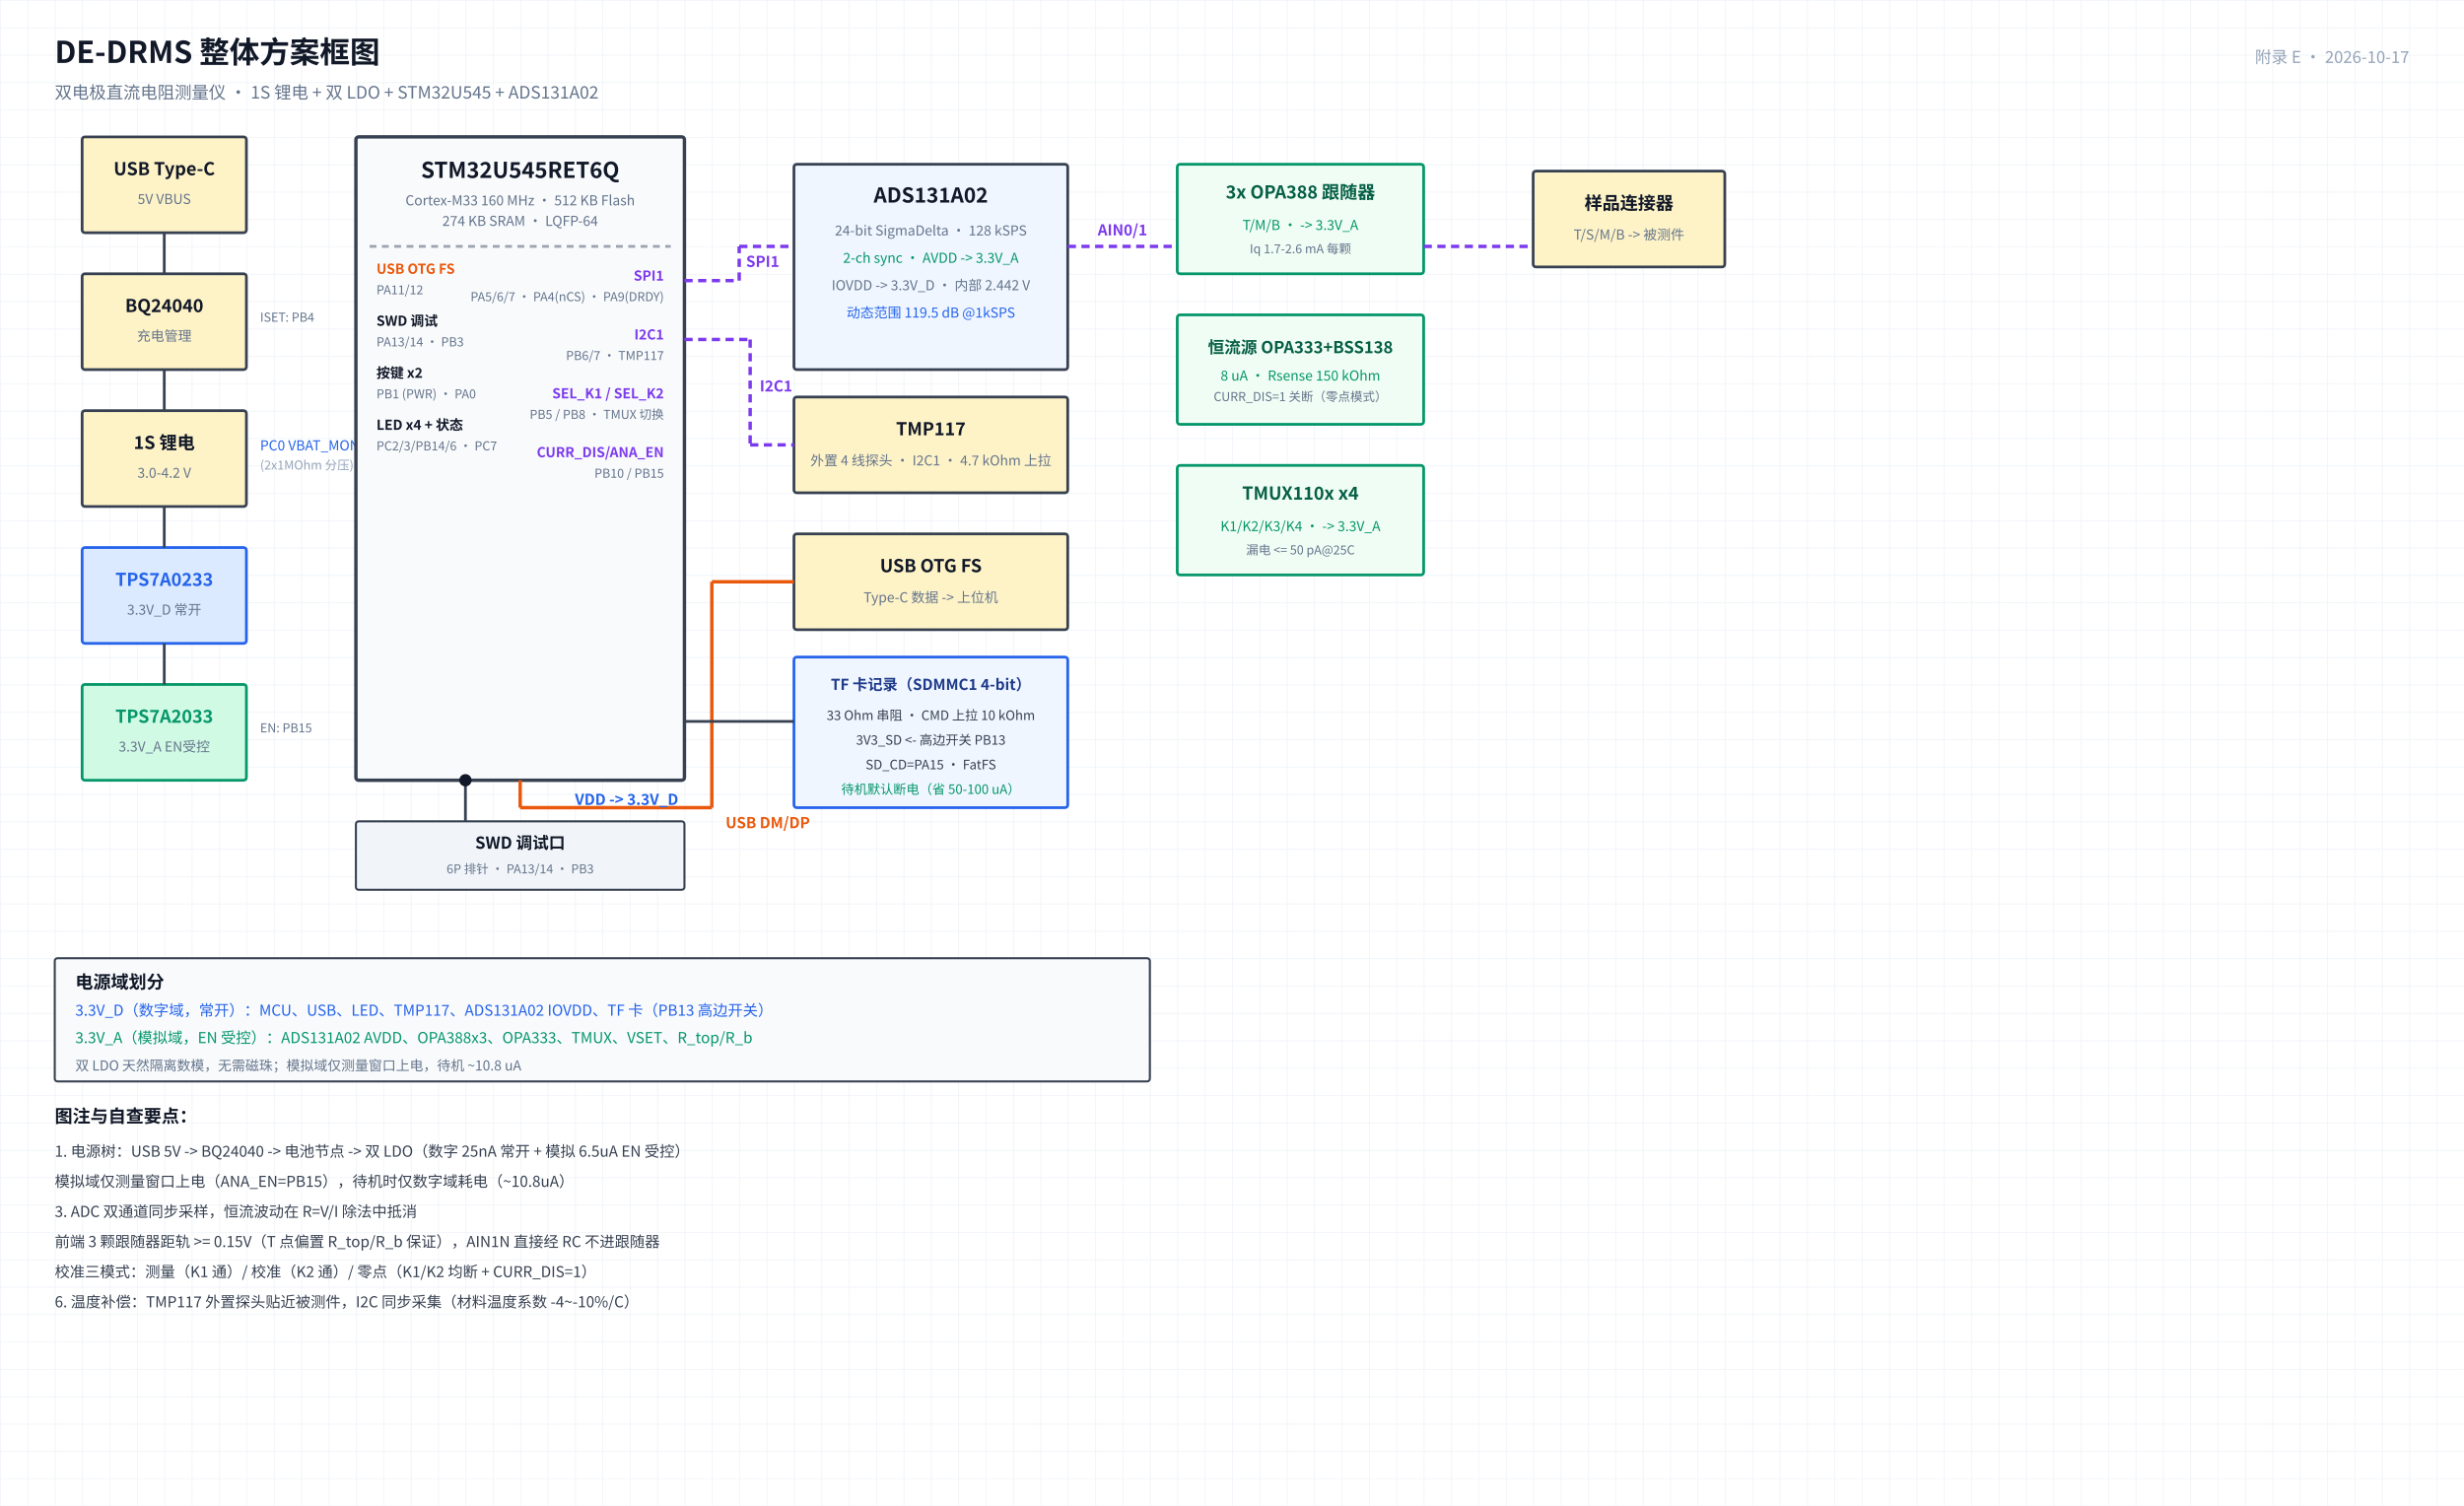
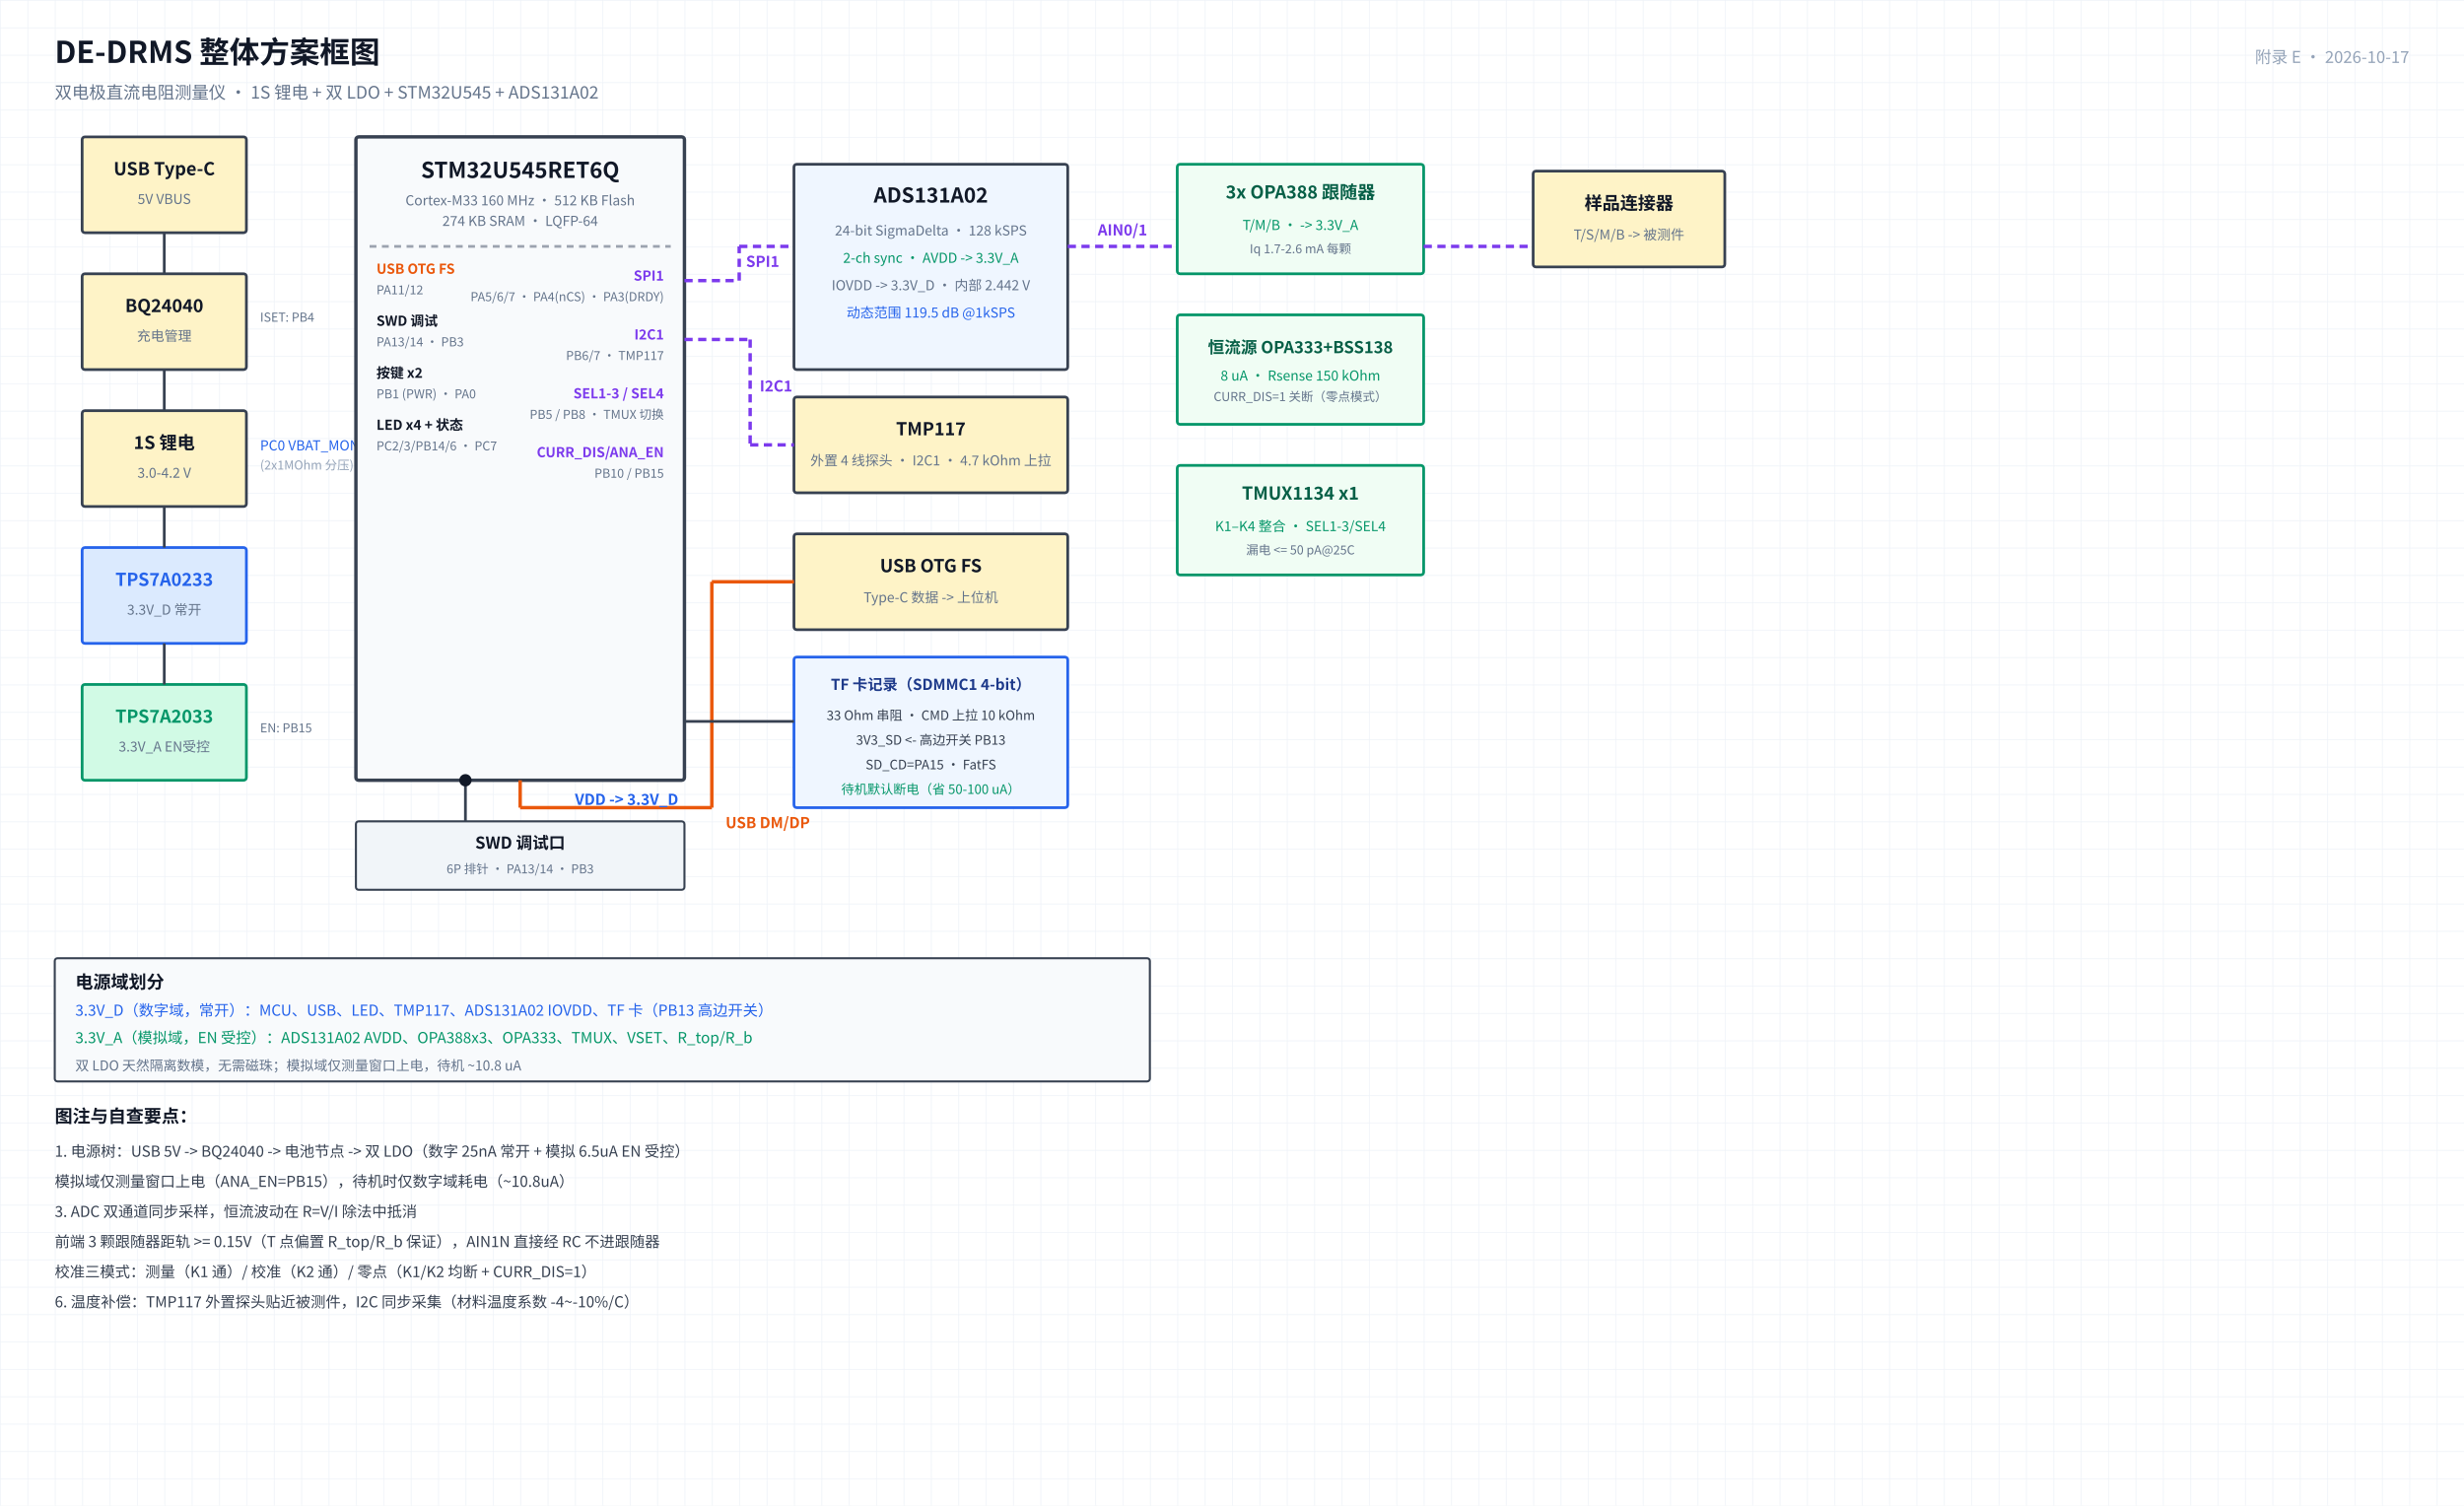
<svg xmlns="http://www.w3.org/2000/svg" width="1800" height="1100" viewBox="0 0 1800 1100" font-family="'Noto Sans CJK SC','Noto Sans SC','Source Han Sans SC','PingFang SC','Microsoft YaHei',sans-serif">
  <style>
  .w   { stroke:#374151; stroke-width:2;   fill:none }
  .wr  { stroke:#374151; stroke-width:2.5; fill:none }
  .sym { stroke:#374151; stroke-width:1.8; fill:none; stroke-linejoin:round }
  .p   { stroke:#7c3aed; stroke-width:1.8; fill:none; stroke-dasharray:6,4 }
  .gw  { stroke:#059669; stroke-width:3.5; fill:none }
  .ow  { stroke:#ea580c; stroke-width:3.5; fill:none }
  .gd  { stroke:#9ca3af; stroke-width:2;   fill:none; stroke-dasharray:5,4 }
</style>
  <defs>
    <pattern id="grid" width="20" height="20" patternUnits="userSpaceOnUse">
      <path d="M20,0 L0,0 0,20" fill="none" stroke="#eef2f7" stroke-width="1" />
    </pattern>
    <marker id="arrG" markerUnits="userSpaceOnUse" markerWidth="12" markerHeight="11" refX="10" refY="4.5" orient="auto">
      <path d="M0,0 L10,4.5 L0,9 z" fill="#059669" />
    </marker>
    <marker id="arrO" markerUnits="userSpaceOnUse" markerWidth="12" markerHeight="11" refX="10" refY="4.5" orient="auto">
      <path d="M0,0 L10,4.5 L0,9 z" fill="#ea580c" />
    </marker>
    <marker id="arrB" markerUnits="userSpaceOnUse" markerWidth="12" markerHeight="11" refX="10" refY="4.5" orient="auto">
      <path d="M0,0 L10,4.5 L0,9 z" fill="#2563eb" />
    </marker>
    <marker id="arrK" markerUnits="userSpaceOnUse" markerWidth="12" markerHeight="11" refX="10" refY="4.5" orient="auto">
      <path d="M0,0 L10,4.5 L0,9 z" fill="#374151" />
    </marker>
  </defs>
  <rect x="0" y="0" width="1800" height="1100" fill="#ffffff" />
  <rect x="0" y="0" width="1800" height="1100" fill="url(#grid)" />
  <text x="40" y="46" font-size="22" font-weight="bold" fill="#111827">DE-DRMS 整体方案框图</text>
  <text x="40" y="72" font-size="12.5" fill="#64748b">双电极直流电阻测量仪 · 1S 锂电 + 双 LDO + STM32U545 + ADS131A02</text>
  <text x="1760" y="46" font-size="12" fill="#94a3b8" text-anchor="end">附录 E · 2026-10-17</text>
  <rect x="60" y="100" width="120" height="70" rx="2" fill="#fef3c7" stroke="#374151" stroke-width="2" />
  <text x="120" y="128" font-size="13" font-weight="bold" fill="#111827" text-anchor="middle">USB Type-C</text>
  <text x="120" y="149" font-size="10" fill="#64748b" text-anchor="middle">5V VBUS</text>
  <rect x="60" y="200" width="120" height="70" rx="2" fill="#fef3c7" stroke="#374151" stroke-width="2" />
  <text x="120" y="228" font-size="13" font-weight="bold" fill="#111827" text-anchor="middle">BQ24040</text>
  <text x="120" y="249" font-size="10" fill="#64748b" text-anchor="middle">充电管理</text>
  <rect x="60" y="300" width="120" height="70" rx="2" fill="#fef3c7" stroke="#374151" stroke-width="2" />
  <text x="120" y="328" font-size="13" font-weight="bold" fill="#111827" text-anchor="middle">1S 锂电</text>
  <text x="120" y="349" font-size="10" fill="#64748b" text-anchor="middle">3.0-4.2 V</text>
  <rect x="60" y="400" width="120" height="70" rx="2" fill="#dbeafe" stroke="#2563eb" stroke-width="2" />
  <text x="120" y="428" font-size="13" font-weight="bold" fill="#2563eb" text-anchor="middle">TPS7A0233</text>
  <text x="120" y="449" font-size="10" fill="#64748b" text-anchor="middle">3.3V_D 常开</text>
  <rect x="60" y="500" width="120" height="70" rx="2" fill="#d1fae5" stroke="#059669" stroke-width="2" />
  <text x="120" y="528" font-size="13" font-weight="bold" fill="#059669" text-anchor="middle">TPS7A2033</text>
  <text x="120" y="549" font-size="10" fill="#64748b" text-anchor="middle">3.3V_A EN受控</text>
  <line x1="120" y1="170" x2="120" y2="200" class="w" />
  <line x1="120" y1="270" x2="120" y2="300" class="w" />
  <line x1="120" y1="370" x2="120" y2="400" class="w" />
  <line x1="120" y1="470" x2="120" y2="500" class="w" />
  <text x="190" y="329" font-size="10" fill="#2563eb">PC0 VBAT_MON</text>
  <text x="190" y="343" font-size="9" fill="#94a3b8">(2x1MOhm 分压)</text>
  <text x="190" y="235" font-size="9" fill="#64748b">ISET: PB4</text>
  <text x="190" y="535" font-size="9" fill="#64748b">EN: PB15</text>
  <rect x="260" y="100" width="240" height="470" rx="2" fill="#f8fafc" stroke="#374151" stroke-width="2.5" />
  <text x="380" y="130" font-size="16" font-weight="bold" fill="#111827" text-anchor="middle">STM32U545RET6Q</text>
  <text x="380" y="150" font-size="10" fill="#64748b" text-anchor="middle">Cortex-M33 160 MHz · 512 KB Flash</text>
  <text x="380" y="165" font-size="10" fill="#64748b" text-anchor="middle">274 KB SRAM · LQFP-64</text>
  <line x1="270" y1="180" x2="490" y2="180" class="gd" />
  <text x="275" y="200" font-size="10" font-weight="bold" fill="#ea580c">USB OTG FS</text>
  <text x="275" y="215" font-size="9" fill="#64748b">PA11/12</text>
  <text x="275" y="238" font-size="10" font-weight="bold" fill="#111827">SWD 调试</text>
  <text x="275" y="253" font-size="9" fill="#64748b">PA13/14 · PB3</text>
  <text x="275" y="276" font-size="10" font-weight="bold" fill="#111827">按键 x2</text>
  <text x="275" y="291" font-size="9" fill="#64748b">PB1 (PWR) · PA0</text>
  <text x="275" y="314" font-size="10" font-weight="bold" fill="#111827">LED x4 + 状态</text>
  <text x="275" y="329" font-size="9" fill="#64748b">PC2/3/PB14/6 · PC7</text>
  <text x="485" y="205" font-size="10" font-weight="bold" fill="#7c3aed" text-anchor="end">SPI1</text>
-   <text x="485" y="220" font-size="9" fill="#64748b" text-anchor="end">PA5/6/7 · PA4(nCS) · PA9(DRDY)</text>
+   <text x="485" y="220" font-size="9" fill="#64748b" text-anchor="end">PA5/6/7 · PA4(nCS) · PA3(DRDY)</text>
  <text x="485" y="248" font-size="10" font-weight="bold" fill="#7c3aed" text-anchor="end">I2C1</text>
  <text x="485" y="263" font-size="9" fill="#64748b" text-anchor="end">PB6/7 · TMP117</text>
-   <text x="485" y="291" font-size="10" font-weight="bold" fill="#7c3aed" text-anchor="end">SEL_K1 / SEL_K2</text>
+   <text x="485" y="291" font-size="10" font-weight="bold" fill="#7c3aed" text-anchor="end">SEL1-3 / SEL4</text>
  <text x="485" y="306" font-size="9" fill="#64748b" text-anchor="end">PB5 / PB8 · TMUX 切换</text>
  <text x="485" y="334" font-size="10" font-weight="bold" fill="#7c3aed" text-anchor="end">CURR_DIS/ANA_EN</text>
  <text x="485" y="349" font-size="9" fill="#64748b" text-anchor="end">PB10 / PB15</text>
  <rect x="580" y="120" width="200" height="150" rx="2" fill="#eff6ff" stroke="#374151" stroke-width="2" />
  <text x="680" y="148" font-size="15" font-weight="bold" fill="#111827" text-anchor="middle">ADS131A02</text>
  <text x="680" y="172" font-size="10" fill="#64748b" text-anchor="middle">24-bit SigmaDelta · 128 kSPS</text>
  <text x="680" y="192" font-size="10" fill="#059669" text-anchor="middle">2-ch sync · AVDD -&gt; 3.3V_A</text>
  <text x="680" y="212" font-size="10" fill="#64748b" text-anchor="middle">IOVDD -&gt; 3.3V_D · 内部 2.442 V</text>
  <text x="680" y="232" font-size="10" fill="#2563eb" text-anchor="middle">动态范围 119.5 dB @1kSPS</text>
  <rect x="580" y="290" width="200" height="70" rx="2" fill="#fef3c7" stroke="#374151" stroke-width="2" />
  <text x="680" y="318" font-size="13" font-weight="bold" fill="#111827" text-anchor="middle">TMP117</text>
  <text x="680" y="340" font-size="10" fill="#64748b" text-anchor="middle">外置 4 线探头 · I2C1 · 4.7 kOhm 上拉</text>
  <rect x="580" y="390" width="200" height="70" rx="2" fill="#fef3c7" stroke="#374151" stroke-width="2" />
  <text x="680" y="418" font-size="13" font-weight="bold" fill="#111827" text-anchor="middle">USB OTG FS</text>
  <text x="680" y="440" font-size="10" fill="#64748b" text-anchor="middle">Type-C 数据 -&gt; 上位机</text>
  <rect x="260" y="600" width="240" height="50" rx="2" fill="#f1f5f9" stroke="#374151" stroke-width="1.5" />
  <text x="380" y="620" font-size="12" font-weight="bold" fill="#111827" text-anchor="middle">SWD 调试口</text>
  <text x="380" y="638" font-size="9" fill="#64748b" text-anchor="middle">6P 排针 · PA13/14 · PB3</text>
  <rect x="860" y="120" width="180" height="80" rx="2" fill="#f0fdf4" stroke="#059669" stroke-width="2" />
  <text x="950" y="145" font-size="13" font-weight="bold" fill="#065f46" text-anchor="middle">3x OPA388 跟随器</text>
  <text x="950" y="168" font-size="10" fill="#059669" text-anchor="middle">T/M/B · -&gt; 3.3V_A</text>
  <text x="950" y="185" font-size="9" fill="#64748b" text-anchor="middle">Iq 1.7-2.6 mA 每颗</text>
  <rect x="860" y="230" width="180" height="80" rx="2" fill="#f0fdf4" stroke="#059669" stroke-width="2" />
  <text x="950" y="258" font-size="12" font-weight="bold" fill="#065f46" text-anchor="middle">恒流源 OPA333+BSS138</text>
  <text x="950" y="278" font-size="10" fill="#059669" text-anchor="middle">8 uA · Rsense 150 kOhm</text>
  <text x="950" y="293" font-size="9" fill="#64748b" text-anchor="middle">CURR_DIS=1 关断（零点模式）</text>
  <rect x="860" y="340" width="180" height="80" rx="2" fill="#f0fdf4" stroke="#059669" stroke-width="2" />
-   <text x="950" y="365" font-size="13" font-weight="bold" fill="#065f46" text-anchor="middle">TMUX110x x4</text>
-   <text x="950" y="388" font-size="10" fill="#059669" text-anchor="middle">K1/K2/K3/K4 · -&gt; 3.3V_A</text>
+   <text x="950" y="365" font-size="13" font-weight="bold" fill="#065f46" text-anchor="middle">TMUX1134 x1</text>
+   <text x="950" y="388" font-size="10" fill="#059669" text-anchor="middle">K1–K4 整合 · SEL1-3/SEL4</text>
  <text x="950" y="405" font-size="9" fill="#64748b" text-anchor="middle">漏电 &lt;= 50 pA@25C</text>
  <rect x="1120" y="125" width="140" height="70" rx="2" fill="#fef3c7" stroke="#374151" stroke-width="2" />
  <text x="1190" y="153" font-size="13" font-weight="bold" fill="#111827" text-anchor="middle">样品连接器</text>
  <text x="1190" y="175" font-size="10" fill="#64748b" text-anchor="middle">T/S/M/B -&gt; 被测件</text>
  <line x1="500" y1="205" x2="540" y2="205" class="p" style="stroke-width:2.5" />
  <line x1="540" y1="205" x2="540" y2="180" class="p" style="stroke-width:2.5" />
  <line x1="540" y1="180" x2="580" y2="180" class="p" style="stroke-width:2.5" />
  <text x="545" y="195" font-size="11" font-weight="bold" fill="#7c3aed">SPI1</text>
  <line x1="500" y1="248" x2="548" y2="248" class="p" style="stroke-width:2.5" />
  <line x1="548" y1="248" x2="548" y2="325" class="p" style="stroke-width:2.5" />
  <line x1="548" y1="325" x2="580" y2="325" class="p" style="stroke-width:2.5" />
  <text x="555" y="286" font-size="11" font-weight="bold" fill="#7c3aed">I2C1</text>
  <line x1="780" y1="180" x2="860" y2="180" class="p" style="stroke-width:2.5" />
  <text x="820" y="172" font-size="11" font-weight="bold" fill="#7c3aed" text-anchor="middle">AIN0/1</text>
  <line x1="1040" y1="180" x2="1120" y2="180" class="p" style="stroke-width:2.5" />
  <line x1="380" y1="570" x2="380" y2="590" class="ow" style="stroke-width:2.5" />
  <line x1="380" y1="590" x2="520" y2="590" class="ow" style="stroke-width:2.5" />
  <line x1="520" y1="590" x2="520" y2="425" class="ow" style="stroke-width:2.5" />
  <line x1="520" y1="425" x2="580" y2="425" class="ow" style="stroke-width:2.5" />
  <text x="530" y="605" font-size="11" font-weight="bold" fill="#ea580c">USB DM/DP</text>
  <line x1="340" y1="570" x2="340" y2="600" class="w" />
  <circle cx="340" cy="570" r="4.5" fill="#111827" />
  <text x="420" y="588" font-size="11" font-weight="bold" fill="#2563eb">VDD -&gt; 3.3V_D</text>
  <rect x="580" y="480" width="200" height="110" rx="2" fill="#eff6ff" stroke="#2563eb" stroke-width="2" />
  <text x="680" y="504" font-size="11" font-weight="bold" fill="#1e3a8a" text-anchor="middle">TF 卡记录（SDMMC1 4-bit）</text>
  <text x="680" y="526" font-size="9.5" fill="#374151" text-anchor="middle">33 Ohm 串阻 · CMD 上拉 10 kOhm</text>
  <text x="680" y="544" font-size="9.5" fill="#374151" text-anchor="middle">3V3_SD &lt;- 高边开关 PB13</text>
  <text x="680" y="562" font-size="9.5" fill="#374151" text-anchor="middle">SD_CD=PA15 · FatFS</text>
  <text x="680" y="580" font-size="9.5" fill="#059669" text-anchor="middle">待机默认断电（省 50-100 uA）</text>
  <line x1="500" y1="527" x2="580" y2="527" class="w" />
  <rect x="40" y="700" width="800" height="90" rx="2" fill="#f8fafc" stroke="#374151" stroke-width="1.5" />
  <text x="55" y="722" font-size="13" font-weight="bold" fill="#111827">电源域划分</text>
  <text x="55" y="742" font-size="11" fill="#2563eb">3.3V_D（数字域，常开）：MCU、USB、LED、TMP117、ADS131A02 IOVDD、TF 卡（PB13 高边开关）</text>
  <text x="55" y="762" font-size="11" fill="#059669">3.3V_A（模拟域，EN 受控）：ADS131A02 AVDD、OPA388x3、OPA333、TMUX、VSET、R_top/R_b</text>
  <text x="55" y="782" font-size="10" fill="#64748b">双 LDO 天然隔离数模，无需磁珠；模拟域仅测量窗口上电，待机 ~10.8 uA</text>
  <text x="40" y="820" font-size="13" font-weight="bold" fill="#111827">图注与自查要点：</text>
  <text x="40" y="845" font-size="11" fill="#374151">1. 电源树：USB 5V -&gt; BQ24040 -&gt; 电池节点 -&gt; 双 LDO（数字 25nA 常开 + 模拟 6.5uA EN 受控）</text>
  <text x="40" y="867" font-size="11" fill="#374151">  模拟域仅测量窗口上电（ANA_EN=PB15），待机时仅数字域耗电（~10.8uA）</text>
  <text x="40" y="889" font-size="11" fill="#374151">3. ADC 双通道同步采样，恒流波动在 R=V/I 除法中抵消</text>
  <text x="40" y="911" font-size="11" fill="#374151">  前端 3 颗跟随器距轨 &gt;= 0.15V（T 点偏置 R_top/R_b 保证），AIN1N 直接经 RC 不进跟随器</text>
  <text x="40" y="933" font-size="11" fill="#374151">  校准三模式：测量（K1 通）/ 校准（K2 通）/ 零点（K1/K2 均断 + CURR_DIS=1）</text>
  <text x="40" y="955" font-size="11" fill="#374151">6. 温度补偿：TMP117 外置探头贴近被测件，I2C 同步采集（材料温度系数 -4~-10%/C）</text>
</svg>
